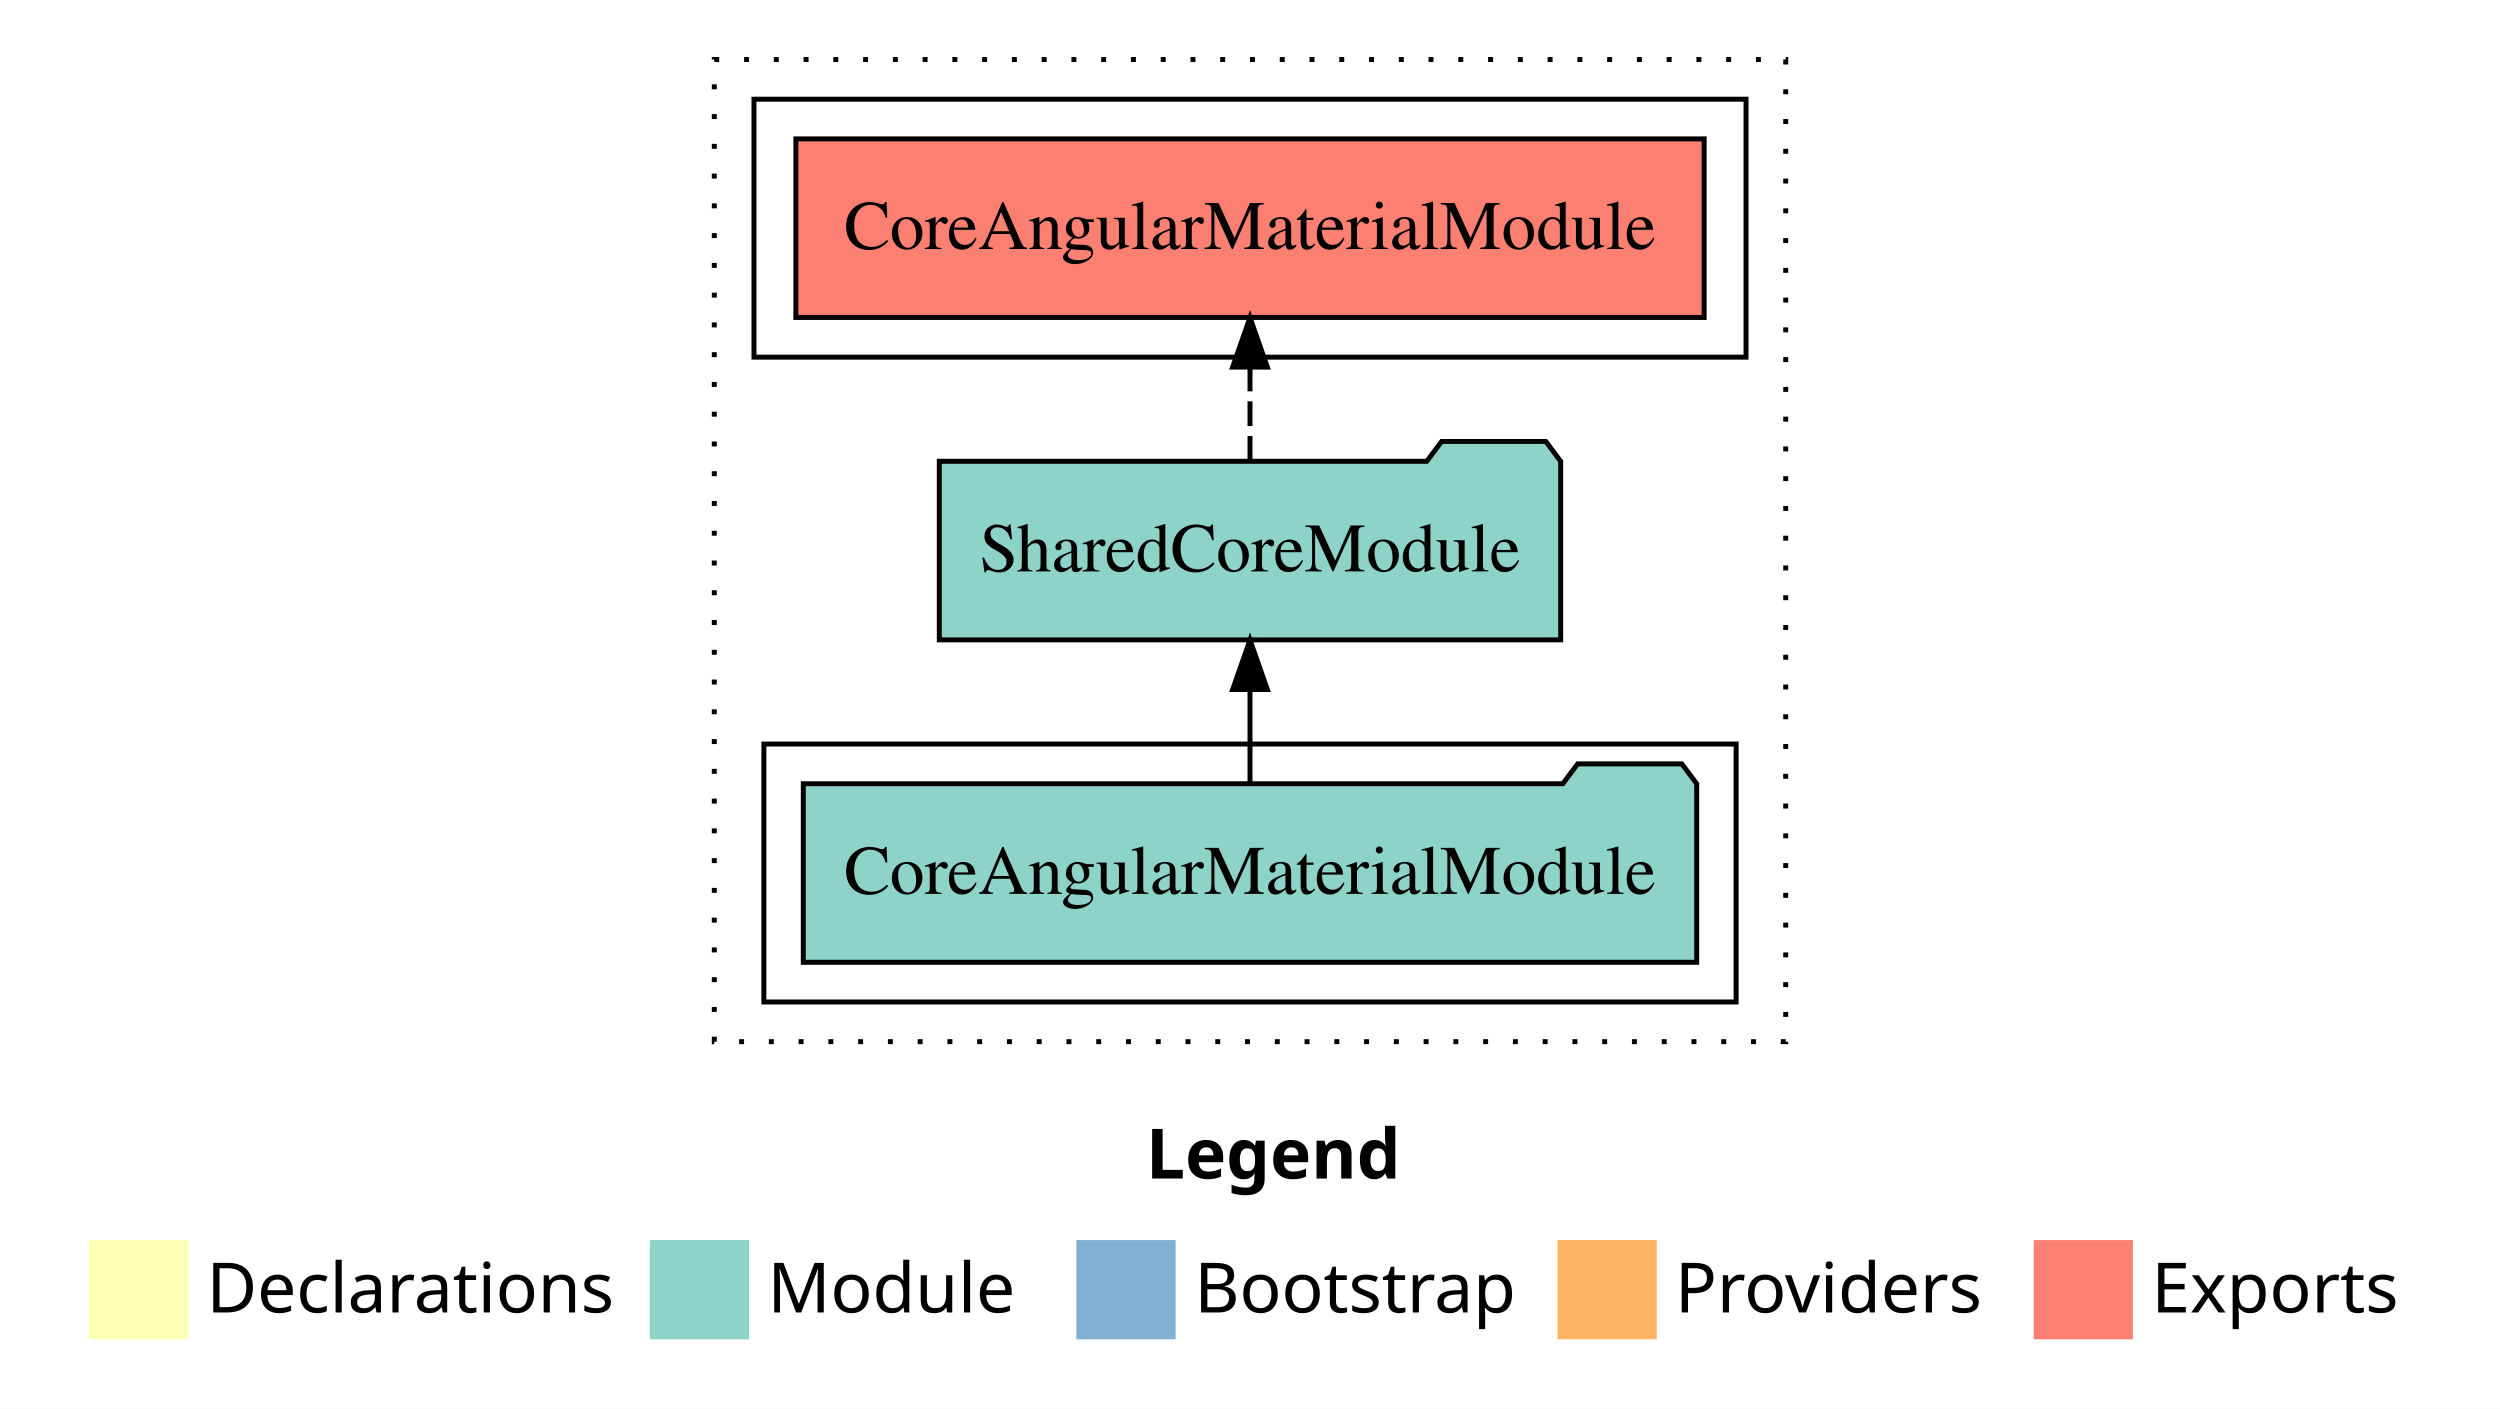
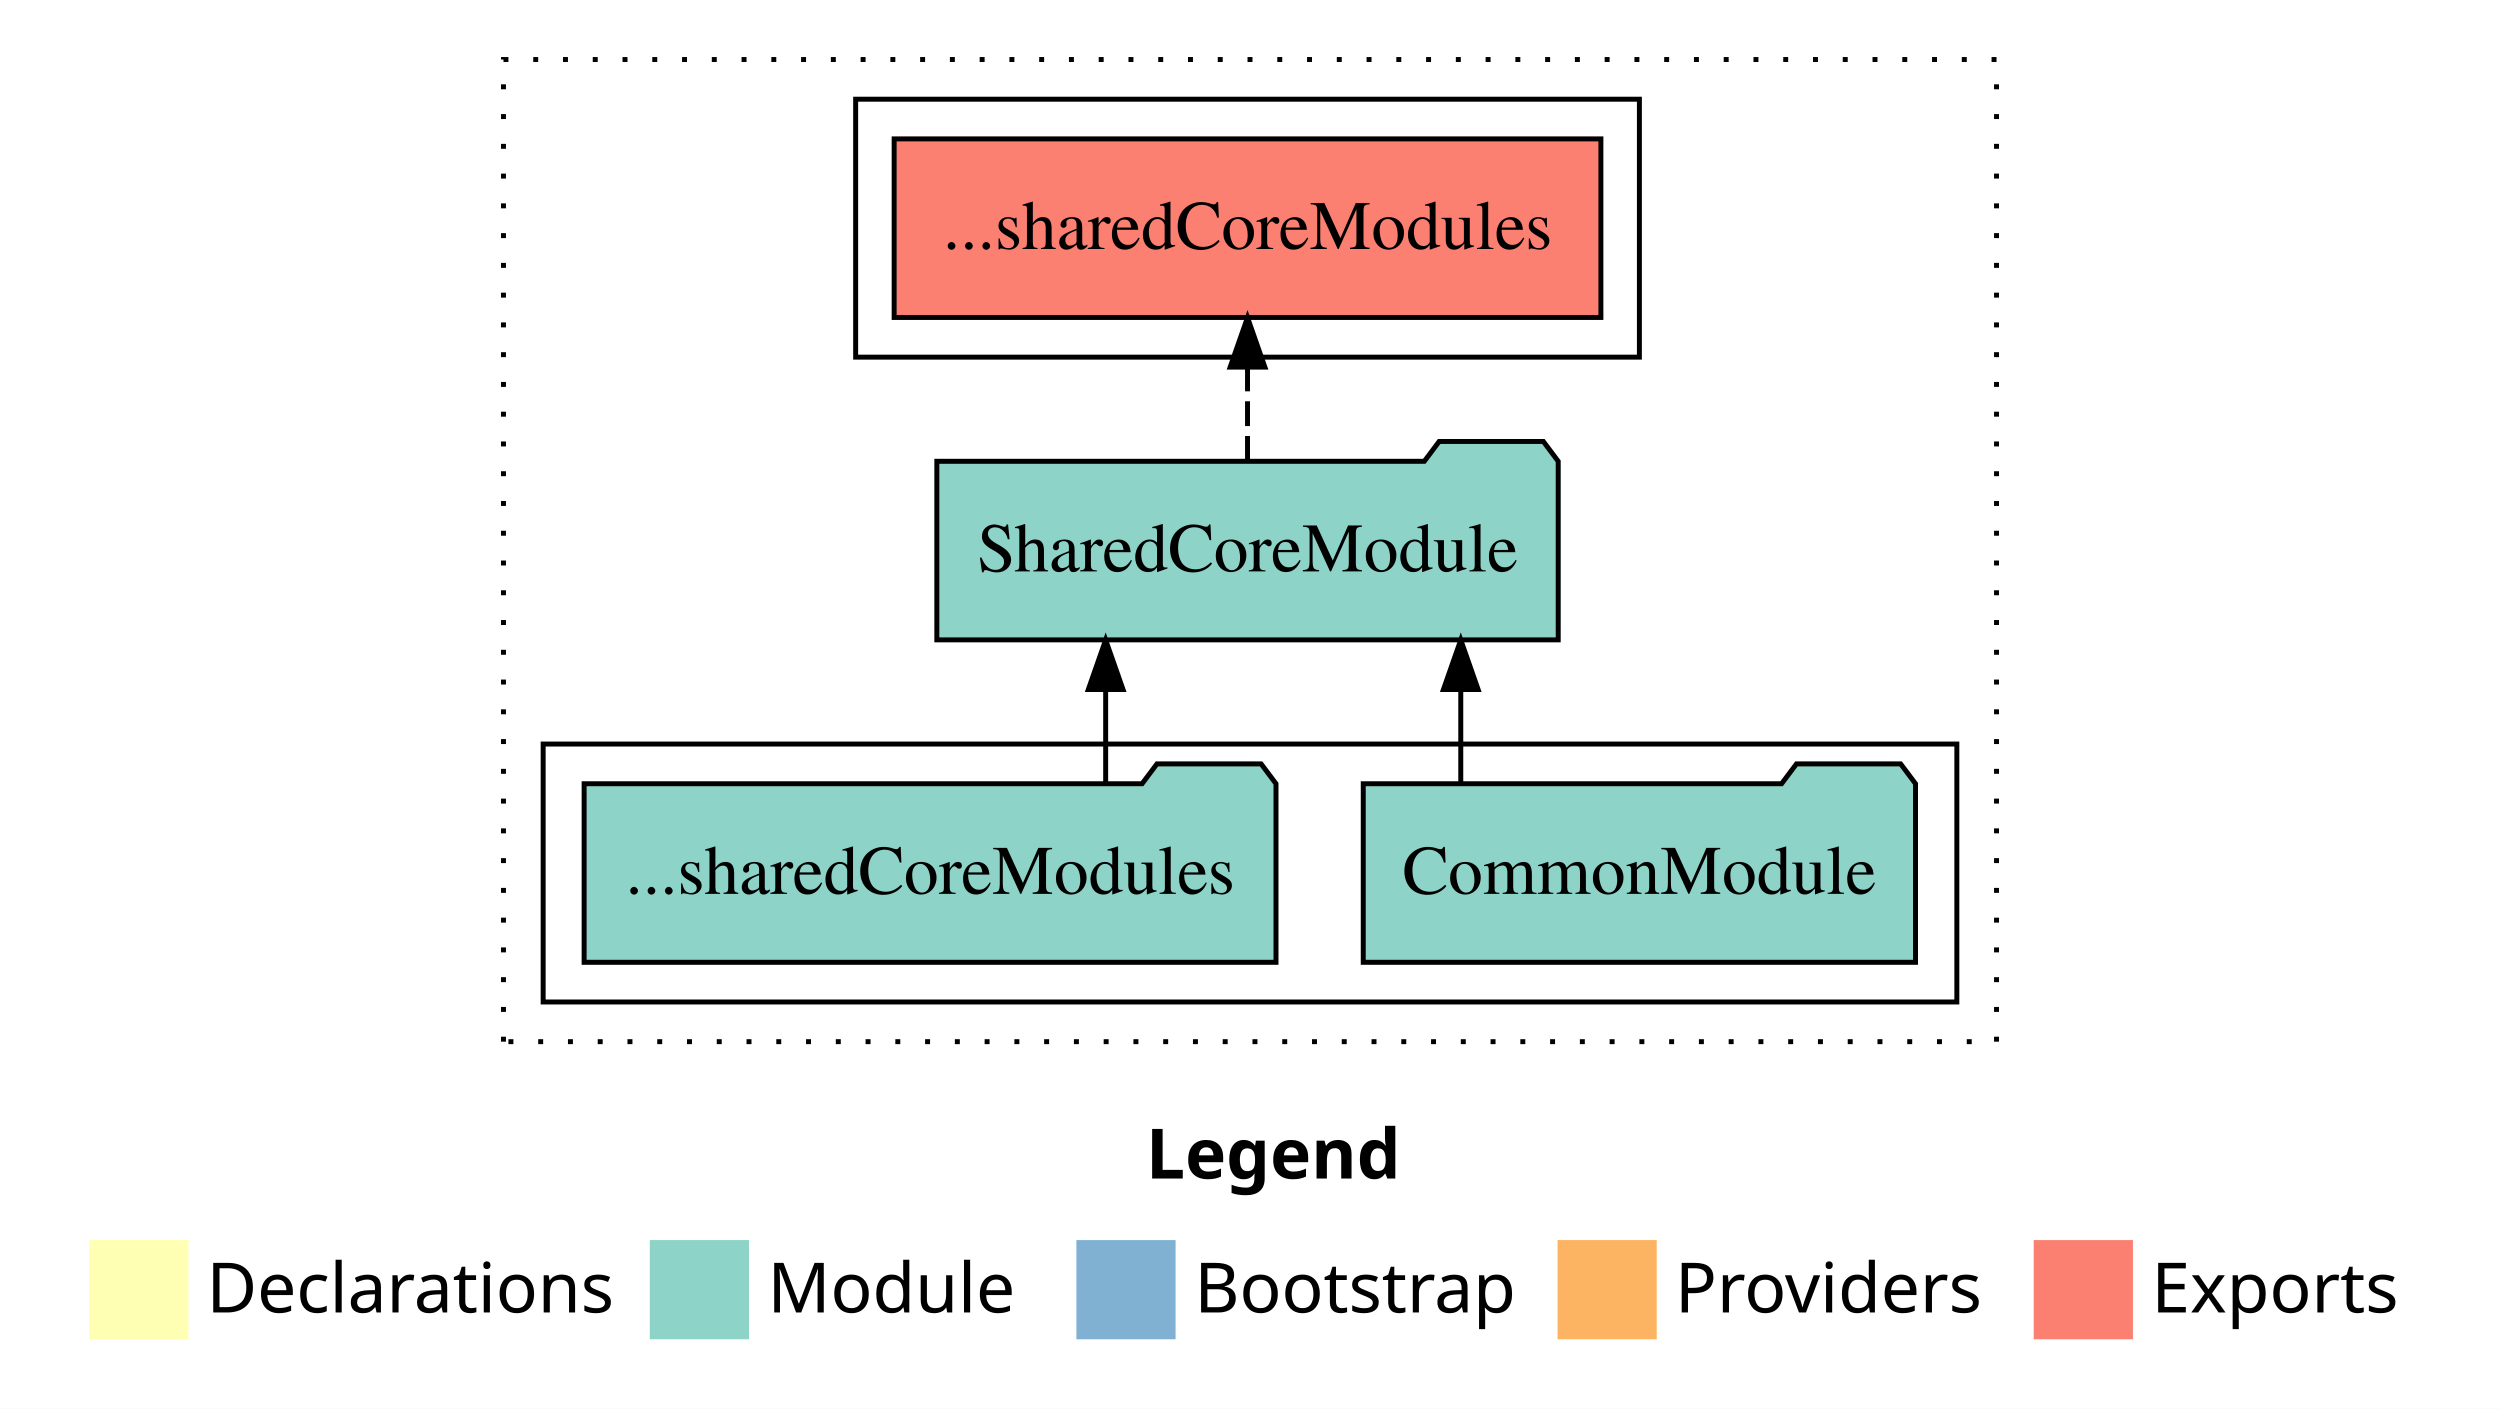
<svg xmlns="http://www.w3.org/2000/svg" width="504pt" height="284pt" viewBox="0.00 0.00 504.00 284.00">
  <g id="graph0" class="graph" transform="scale(1 1) rotate(0) translate(4 280)">
    <polygon fill="#ffffff" stroke="transparent" points="-4,4 -4,-280 500,-280 500,4 -4,4" />
    <text text-anchor="start" x="227.009" y="-42.4" font-family="sans-serif" font-weight="bold" font-size="14.00" fill="#000000">Legend</text>
    <polygon fill="#ffffb3" stroke="transparent" points="14,-10 14,-30 34,-30 34,-10 14,-10" />
    <text text-anchor="start" x="37.629" y="-15.4" font-family="sans-serif" font-size="14.00" fill="#000000">  Declarations</text>
    <polygon fill="#8dd3c7" stroke="transparent" points="127,-10 127,-30 147,-30 147,-10 127,-10" />
    <text text-anchor="start" x="150.725" y="-15.4" font-family="sans-serif" font-size="14.00" fill="#000000">  Module</text>
    <polygon fill="#80b1d3" stroke="transparent" points="213,-10 213,-30 233,-30 233,-10 213,-10" />
    <text text-anchor="start" x="236.781" y="-15.4" font-family="sans-serif" font-size="14.00" fill="#000000">  Bootstrap</text>
    <polygon fill="#fdb462" stroke="transparent" points="310,-10 310,-30 330,-30 330,-10 310,-10" />
    <text text-anchor="start" x="333.673" y="-15.4" font-family="sans-serif" font-size="14.00" fill="#000000">  Providers</text>
    <polygon fill="#fb8072" stroke="transparent" points="406,-10 406,-30 426,-30 426,-10 406,-10" />
    <text text-anchor="start" x="429.726" y="-15.4" font-family="sans-serif" font-size="14.00" fill="#000000">  Exports</text>
    <g id="clust1" class="cluster">
-       <polygon fill="none" stroke="#000000" stroke-dasharray="1,5" points="140,-70 140,-268 356,-268 356,-70 140,-70" />
+       <polygon fill="none" stroke="#000000" stroke-dasharray="1,5" points="97.5,-70 97.5,-268 398.5,-268 398.5,-70 97.5,-70" />
    </g>
    <g id="clust3" class="cluster">
-       <polygon fill="none" stroke="#000000" points="150,-78 150,-130 346,-130 346,-78 150,-78" />
+       <polygon fill="none" stroke="#000000" points="105.5,-78 105.5,-130 390.5,-130 390.5,-78 105.5,-78" />
    </g>
    <g id="clust4" class="cluster">
-       <polygon fill="none" stroke="#000000" points="148,-208 148,-260 348,-260 348,-208 148,-208" />
+       <polygon fill="none" stroke="#000000" points="168.5,-208 168.5,-260 326.5,-260 326.5,-208 168.5,-208" />
    </g>
    <g id="node1" class="node">
-       <polygon fill="#8dd3c7" stroke="#000000" points="338.055,-122 335.055,-126 314.055,-126 311.055,-122 157.945,-122 157.945,-86 338.055,-86 338.055,-122" />
-       <text text-anchor="middle" x="248" y="-99.8" font-family="Times,serif" font-size="14.00" fill="#000000">CoreAngularMaterialModule</text>
+       <polygon fill="#8dd3c7" stroke="#000000" points="382.168,-122 379.168,-126 358.168,-126 355.168,-122 270.832,-122 270.832,-86 382.168,-86 382.168,-122" />
+       <text text-anchor="middle" x="326.5" y="-99.8" font-family="Times,serif" font-size="14.00" fill="#000000">CommonModule</text>
+     </g>
+     <g id="node3" class="node">
+       <polygon fill="#8dd3c7" stroke="#000000" points="310.135,-187 307.135,-191 286.135,-191 283.135,-187 184.865,-187 184.865,-151 310.135,-151 310.135,-187" />
+       <text text-anchor="middle" x="247.5" y="-164.8" font-family="Times,serif" font-size="14.00" fill="#000000">SharedCoreModule</text>
+     </g>
+     <g id="edge1" class="edge">
+       <path fill="none" stroke="#000000" d="M290.492,-122.106C290.492,-122.106 290.492,-140.991 290.492,-140.991" />
+       <polygon fill="#000000" stroke="#000000" points="286.992,-140.991 290.492,-150.991 293.992,-140.991 286.992,-140.991" />
    </g>
    <g id="node2" class="node">
-       <polygon fill="#8dd3c7" stroke="#000000" points="310.635,-187 307.635,-191 286.635,-191 283.635,-187 185.365,-187 185.365,-151 310.635,-151 310.635,-187" />
-       <text text-anchor="middle" x="248" y="-164.8" font-family="Times,serif" font-size="14.00" fill="#000000">SharedCoreModule</text>
-     </g>
-     <g id="edge1" class="edge">
-       <path fill="none" stroke="#000000" d="M248,-122.106C248,-122.106 248,-140.991 248,-140.991" />
-       <polygon fill="#000000" stroke="#000000" points="244.5,-140.991 248,-150.991 251.5,-140.991 244.5,-140.991" />
-     </g>
-     <g id="node3" class="node">
-       <polygon fill="#fb8072" stroke="#000000" points="339.555,-252 156.445,-252 156.445,-216 339.555,-216 339.555,-252" />
-       <text text-anchor="middle" x="248" y="-229.8" font-family="Times,serif" font-size="14.00" fill="#000000">CoreAngularMaterialModule </text>
+       <polygon fill="#8dd3c7" stroke="#000000" points="253.241,-122 250.241,-126 229.241,-126 226.241,-122 113.759,-122 113.759,-86 253.241,-86 253.241,-122" />
+       <text text-anchor="middle" x="183.5" y="-99.8" font-family="Times,serif" font-size="14.00" fill="#000000">...sharedCoreModules</text>
    </g>
    <g id="edge2" class="edge">
-       <path fill="none" stroke="#000000" stroke-dasharray="5,2" d="M248,-187.106C248,-187.106 248,-205.991 248,-205.991" />
-       <polygon fill="#000000" stroke="#000000" points="244.5,-205.991 248,-215.991 251.5,-205.991 244.5,-205.991" />
+       <path fill="none" stroke="#000000" d="M218.902,-122.106C218.902,-122.106 218.902,-140.991 218.902,-140.991" />
+       <polygon fill="#000000" stroke="#000000" points="215.402,-140.991 218.902,-150.991 222.402,-140.991 215.402,-140.991" />
+     </g>
+     <g id="node4" class="node">
+       <polygon fill="#fb8072" stroke="#000000" points="318.741,-252 176.259,-252 176.259,-216 318.741,-216 318.741,-252" />
+       <text text-anchor="middle" x="247.5" y="-229.8" font-family="Times,serif" font-size="14.00" fill="#000000">...sharedCoreModules </text>
+     </g>
+     <g id="edge3" class="edge">
+       <path fill="none" stroke="#000000" stroke-dasharray="5,2" d="M247.5,-187.106C247.5,-187.106 247.5,-205.991 247.5,-205.991" />
+       <polygon fill="#000000" stroke="#000000" points="244,-205.991 247.5,-215.991 251,-205.991 244,-205.991" />
    </g>
  </g>
</svg>
